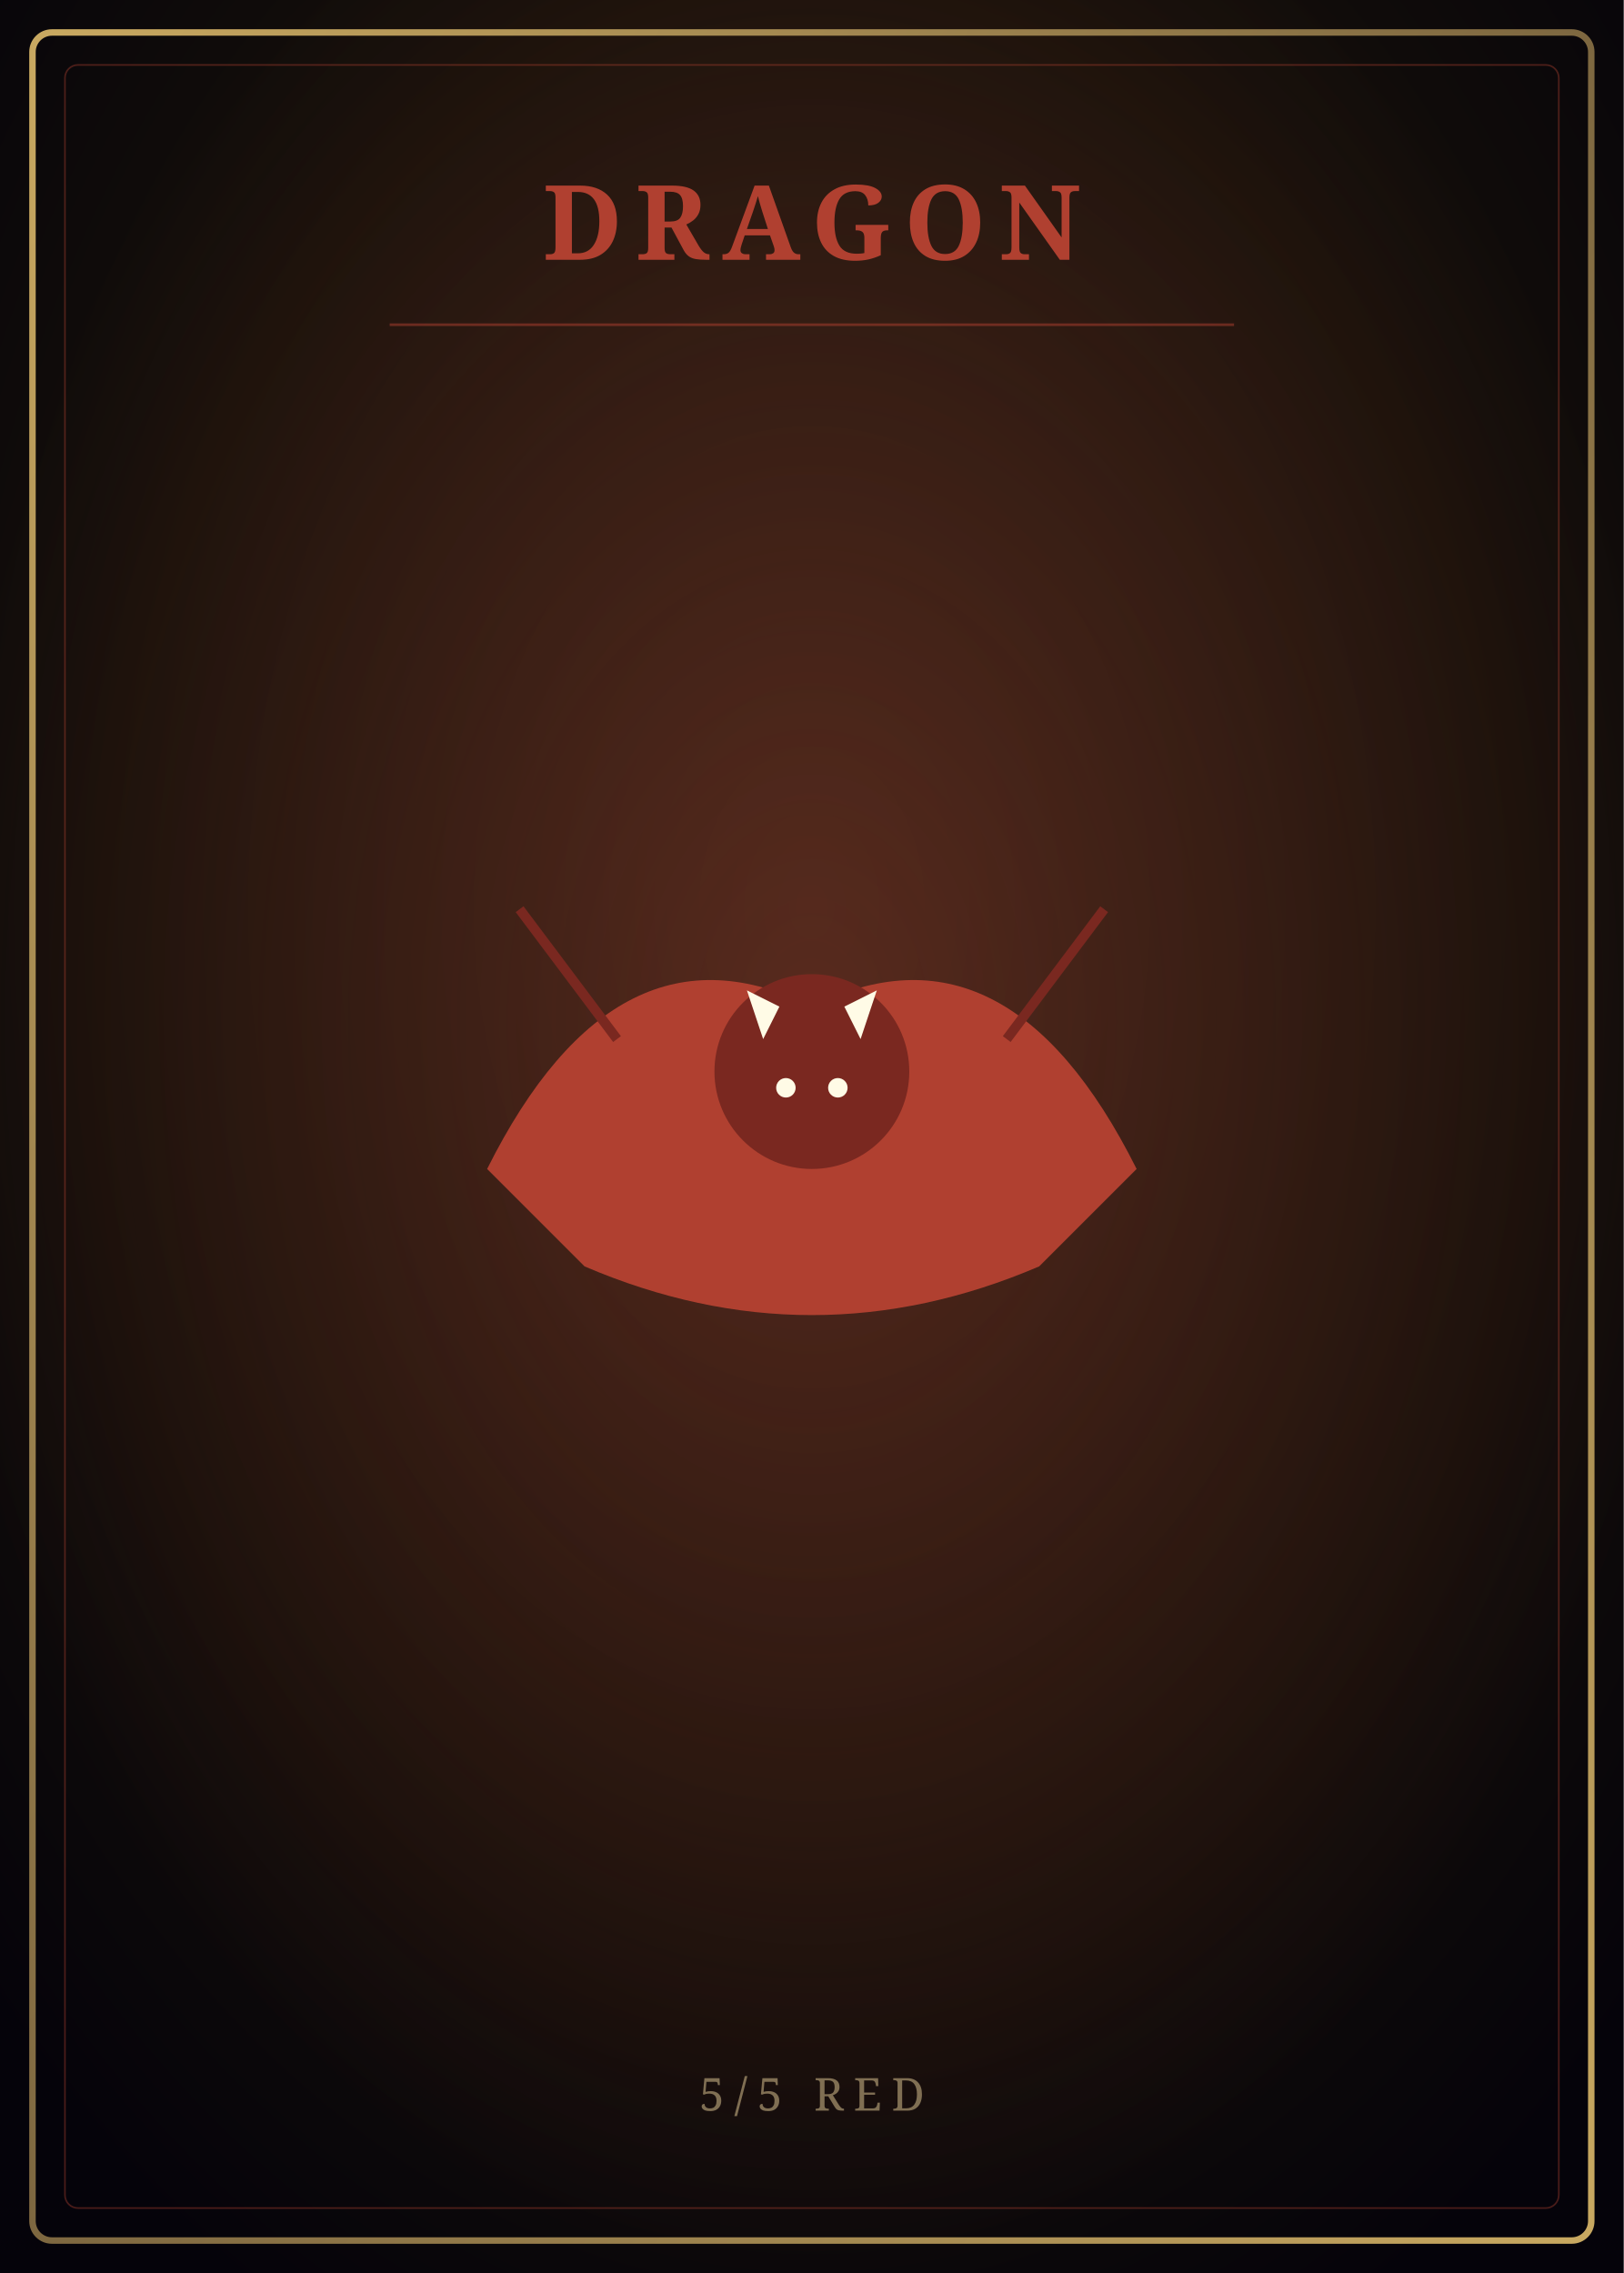
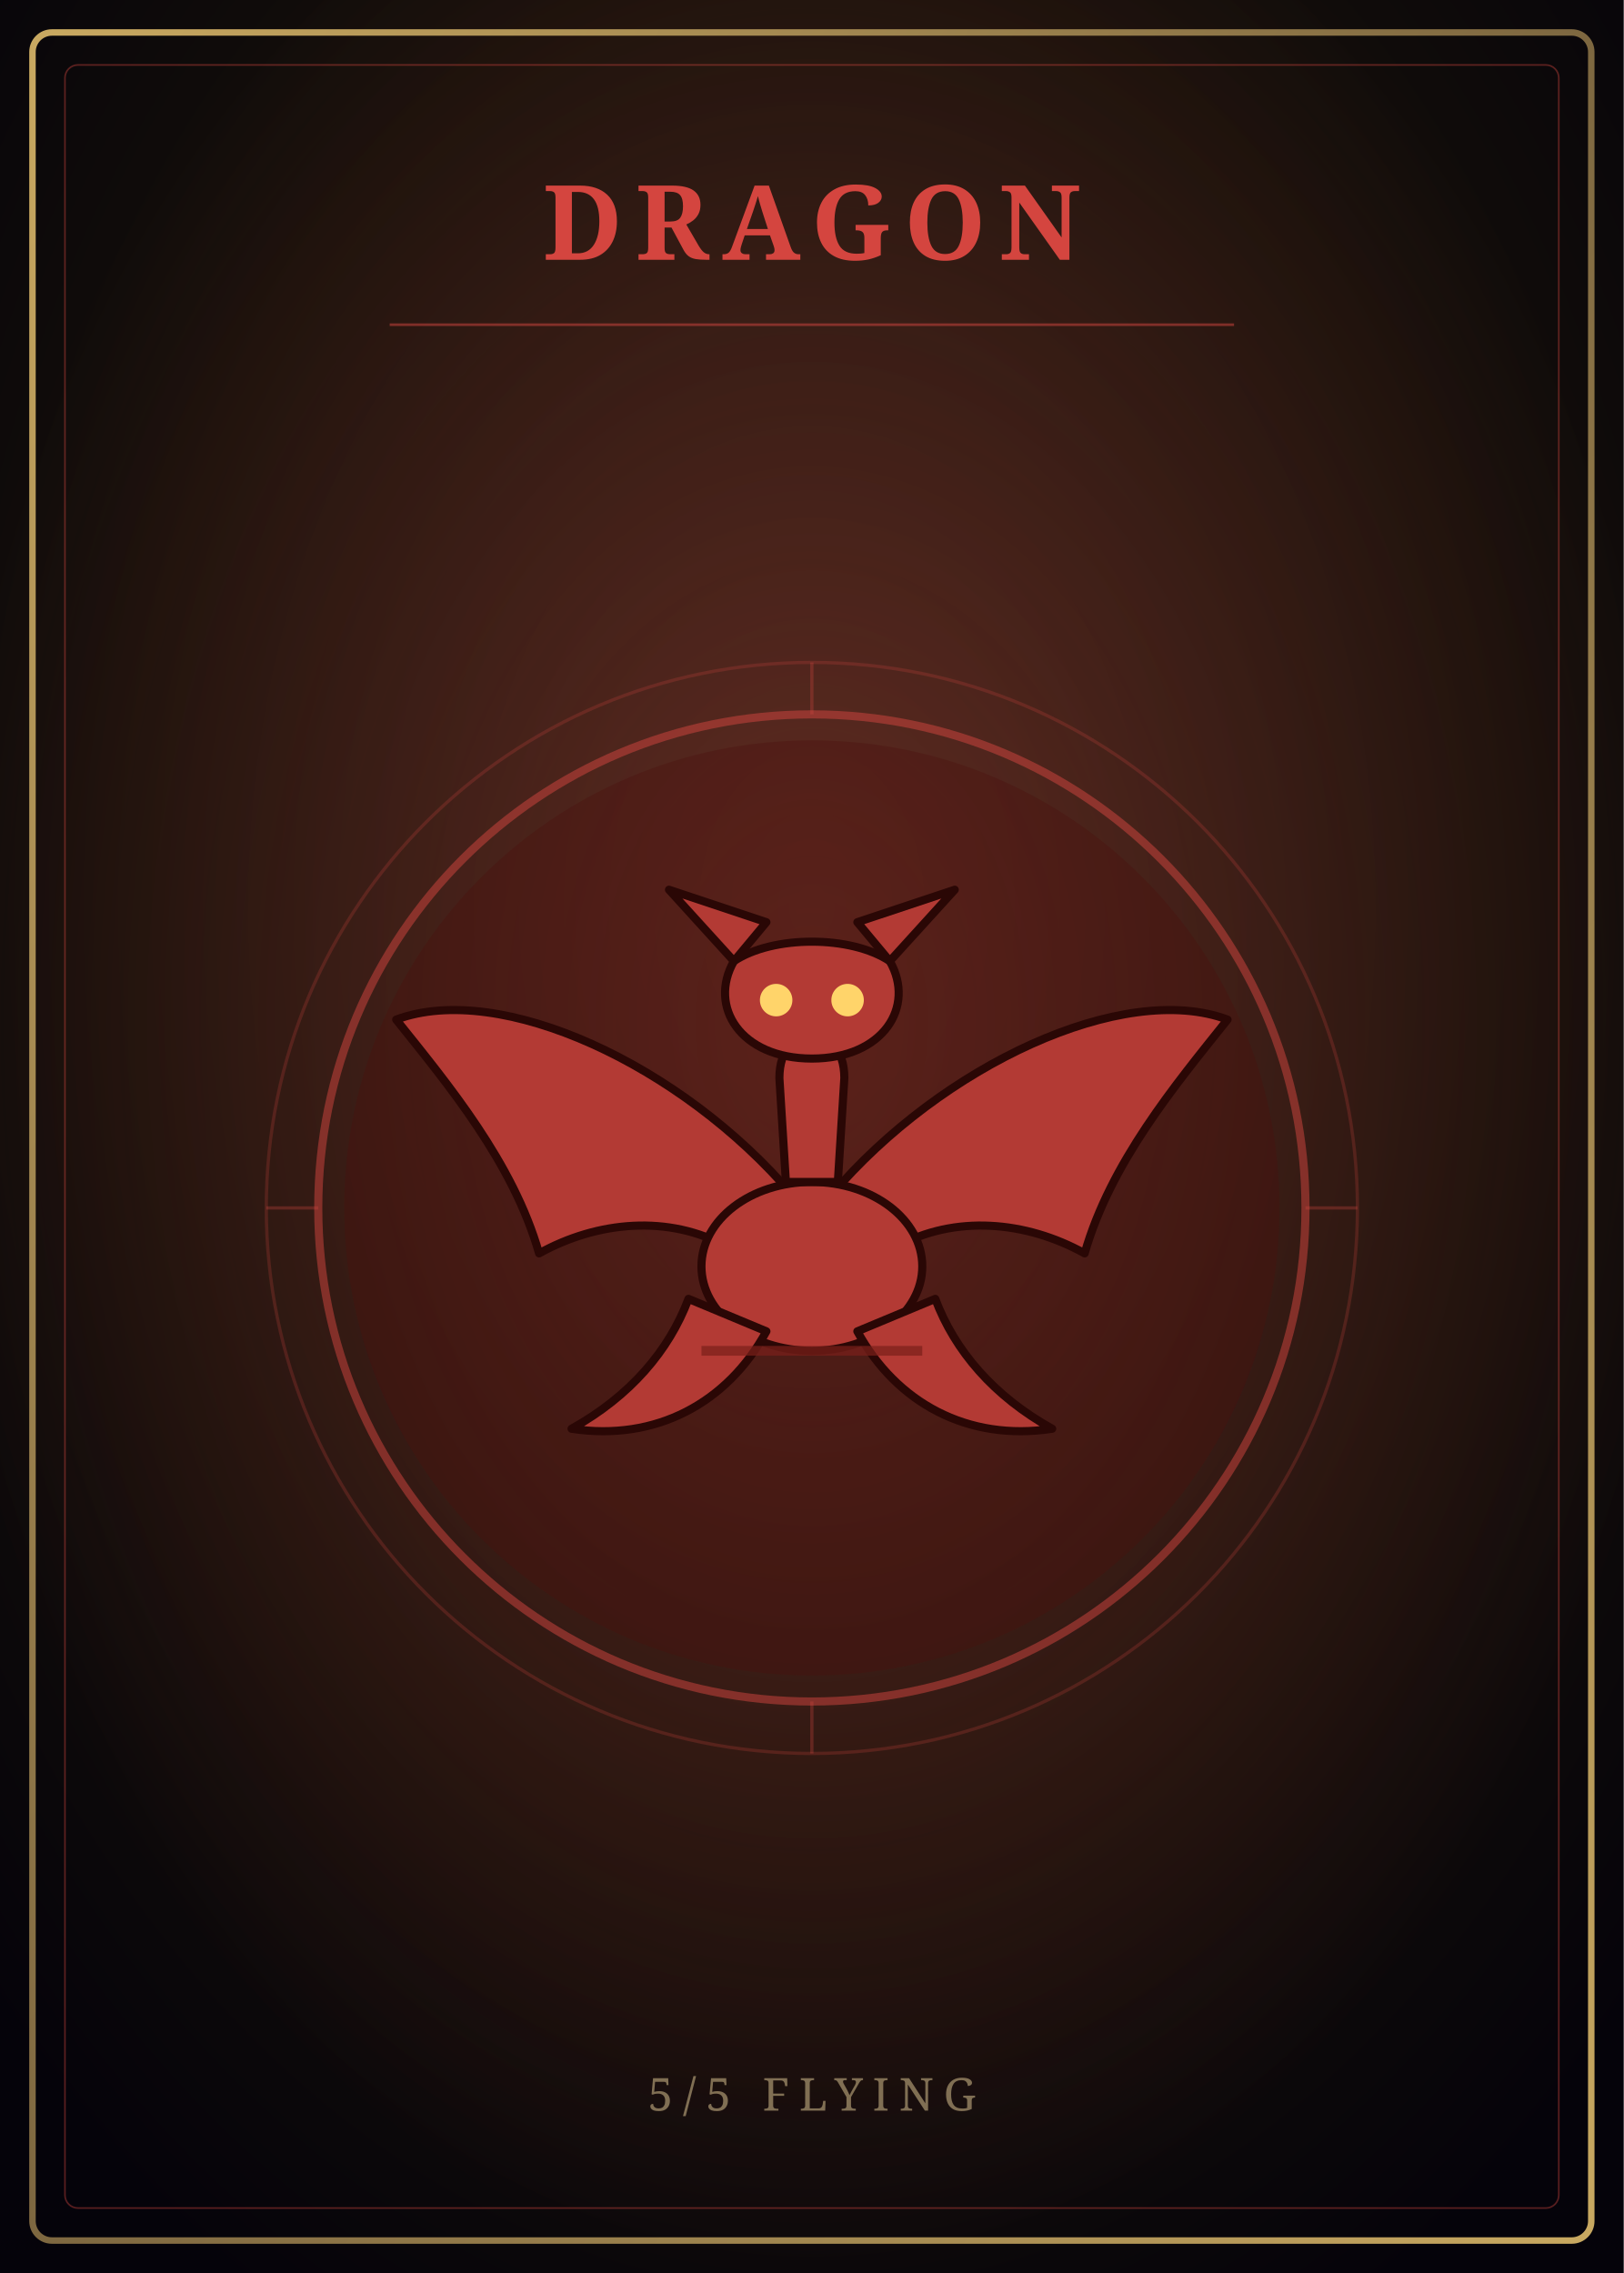
<svg xmlns="http://www.w3.org/2000/svg" viewBox="0 0 500 700" preserveAspectRatio="xMidYMid slice">
  <defs>
    <radialGradient id="bg" cx="50%" cy="40%" r="70%">
      <stop offset="0%" stop-color="#2a1f14" />
      <stop offset="60%" stop-color="#15100a" />
      <stop offset="100%" stop-color="#05030a" />
    </radialGradient>
    <radialGradient id="glow" cx="50%" cy="45%" r="55%">
-       <stop offset="0%" stop-color="#b04030" stop-opacity="0.35" />
-       <stop offset="100%" stop-color="#b04030" stop-opacity="0" />
+       <stop offset="0%" stop-color="#d4453f" stop-opacity="0.35" />
+       <stop offset="100%" stop-color="#d4453f" stop-opacity="0" />
    </radialGradient>
    <linearGradient id="border" x1="0%" y1="0%" x2="100%" y2="100%">
      <stop offset="0%" stop-color="#c9a961" />
      <stop offset="50%" stop-color="#7d6740" />
      <stop offset="100%" stop-color="#c9a961" />
    </linearGradient>
  </defs>
  <rect width="500" height="700" fill="url(#bg)" />
  <rect width="500" height="700" fill="url(#glow)" />
  <rect x="10" y="10" width="480" height="680" fill="none" stroke="url(#border)" stroke-width="2" rx="6" />
-   <rect x="20" y="20" width="460" height="660" fill="none" stroke="#b04030" stroke-width="0.5" opacity="0.4" rx="4" />
-   <text x="250" y="80" text-anchor="middle" font-family="Cinzel, serif" font-size="32" font-weight="600" fill="#b04030" letter-spacing="4">DRAGON</text>
-   <line x1="120" y1="100" x2="380" y2="100" stroke="#b04030" stroke-width="0.8" opacity="0.5" />
-   <text x="250" y="650" text-anchor="middle" font-family="Cinzel, serif" font-size="14" fill="#9a8765" letter-spacing="3" opacity="0.8">5/5 RED</text>
-   <g transform="translate(250 360)" fill="#b04030">
-     <path d="M -100 0 Q -60 -80 0 -50 Q 60 -80 100 0 L 70 30 Q 0 60 -70 30 Z" />
-     <circle cx="0" cy="-30" r="30" fill="#7a2820" />
-     <polygon points="-15,-40 -20,-55 -10,-50" fill="#fffbe6" />
-     <polygon points="15,-40 20,-55 10,-50" fill="#fffbe6" />
-     <circle cx="-8" cy="-25" r="3" fill="#fffbe6" />
-     <circle cx="8" cy="-25" r="3" fill="#fffbe6" />
-     <path d="M -60 -40 L -90 -80 M 60 -40 L 90 -80" stroke="#7a2820" stroke-width="3" />
+   <rect x="20" y="20" width="460" height="660" fill="none" stroke="#d4453f" stroke-width="0.5" opacity="0.4" rx="4" />
+   <text x="250" y="80" text-anchor="middle" font-family="Cinzel, serif" font-size="32" font-weight="600" fill="#d4453f" letter-spacing="4">DRAGON</text>
+   <line x1="120" y1="100" x2="380" y2="100" stroke="#d4453f" stroke-width="0.8" opacity="0.5" />
+   <text x="250" y="650" text-anchor="middle" font-family="Cinzel, serif" font-size="14" fill="#9a8765" letter-spacing="3" opacity="0.8">5/5 FLYING</text>
+   <g transform="translate(250 372)">
+     <circle r="168" fill="none" stroke="#d4453f" stroke-width="1" opacity="0.22" />
+     <circle r="152" fill="none" stroke="#d4453f" stroke-width="2.5" opacity="0.5" />
+     <circle r="144" fill="#4a0f0c" opacity="0.35" />
+     <g stroke="#d4453f" stroke-width="1" opacity="0.3">
+       <line x1="-152" y1="0" x2="-168" y2="0" />
+       <line x1="152" y1="0" x2="168" y2="0" />
+       <line x1="0" y1="-152" x2="0" y2="-168" />
+       <line x1="0" y1="152" x2="0" y2="168" />
+     </g>
+     <g fill="#b33a34" stroke="#2a0705" stroke-width="2.5" stroke-linejoin="round">
+       <path d="M-6,-4 C-40,-44 -96,-70 -128,-58 C-112,-38 -92,-14 -84,14                  C-66,4 -44,2 -26,12 Z" />
+       <path d="M6,-4 C40,-44 96,-70 128,-58 C112,-38 92,-14 84,14                  C66,4 44,2 26,12 Z" />
+       <ellipse cx="0" cy="18" rx="34" ry="26" />
+       <path d="M-14,38 C-26,60 -48,72 -74,68 C-56,58 -44,44 -38,28 Z" />
+       <path d="M14,38 C26,60 48,72 74,68 C56,58 44,44 38,28 Z" />
+       <path d="M-8,-8 L-10,-40 C-10,-58 10,-58 10,-40 L8,-8 Z" />
+       <path d="M0,-46 C-22,-46 -32,-62 -24,-76 C-12,-84 12,-84 24,-76 C32,-62 22,-46 0,-46 Z" />
+       <path d="M-24,-76 L-44,-98 L-14,-88 Z" />
+       <path d="M24,-76 L44,-98 L14,-88 Z" />
+     </g>
+     <g fill="#ffd46a">
+       <circle cx="-11" cy="-64" r="5" />
+       <circle cx="11" cy="-64" r="5" />
+     </g>
+     <path d="M-34,44 L34,44" stroke="#7a1f1a" stroke-width="3" opacity="0.7" />
  </g>
</svg>
